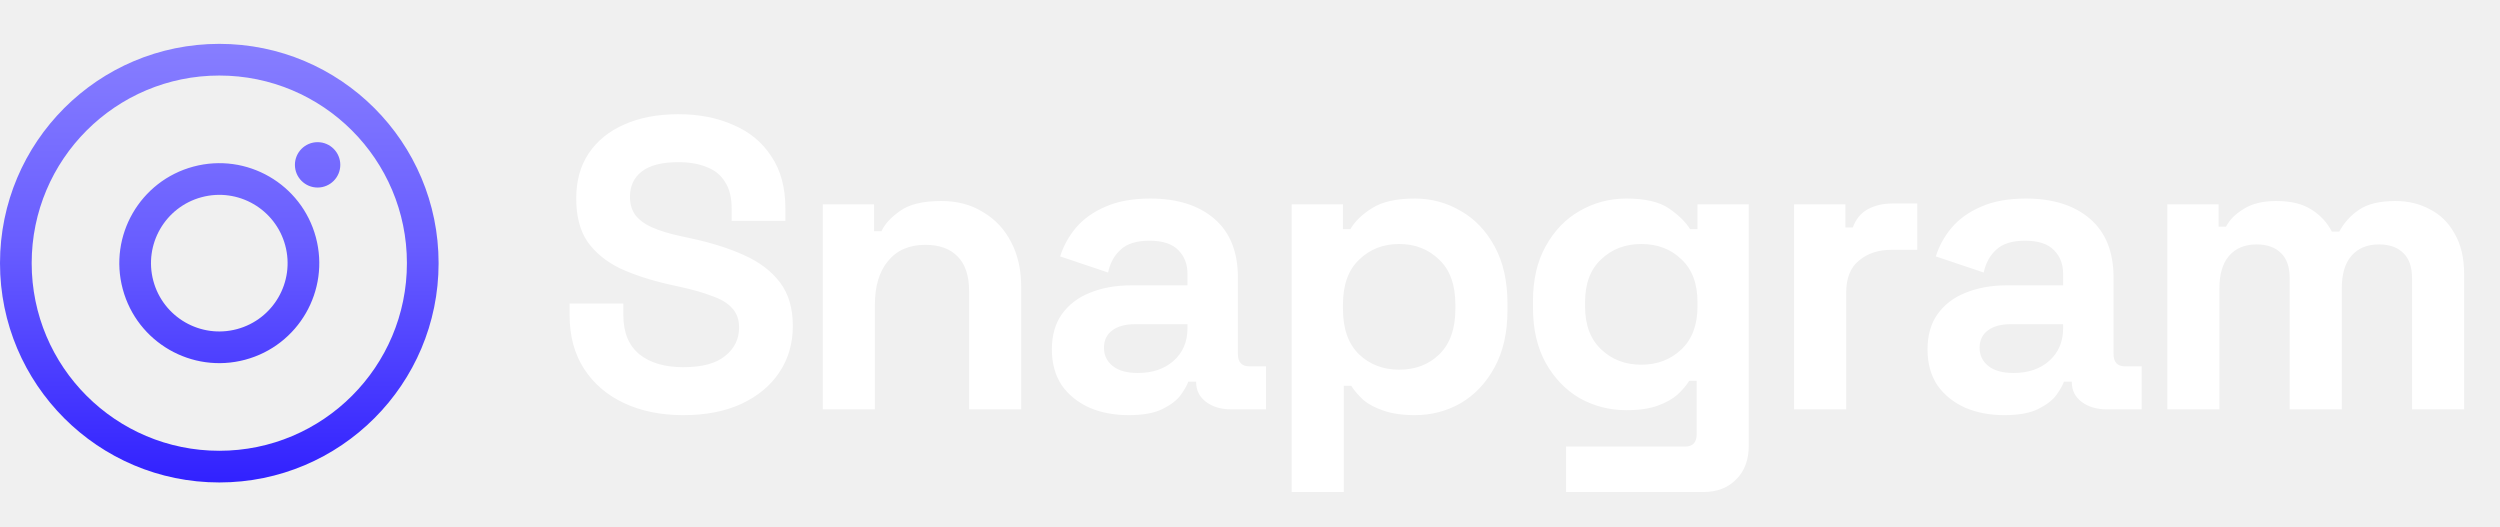
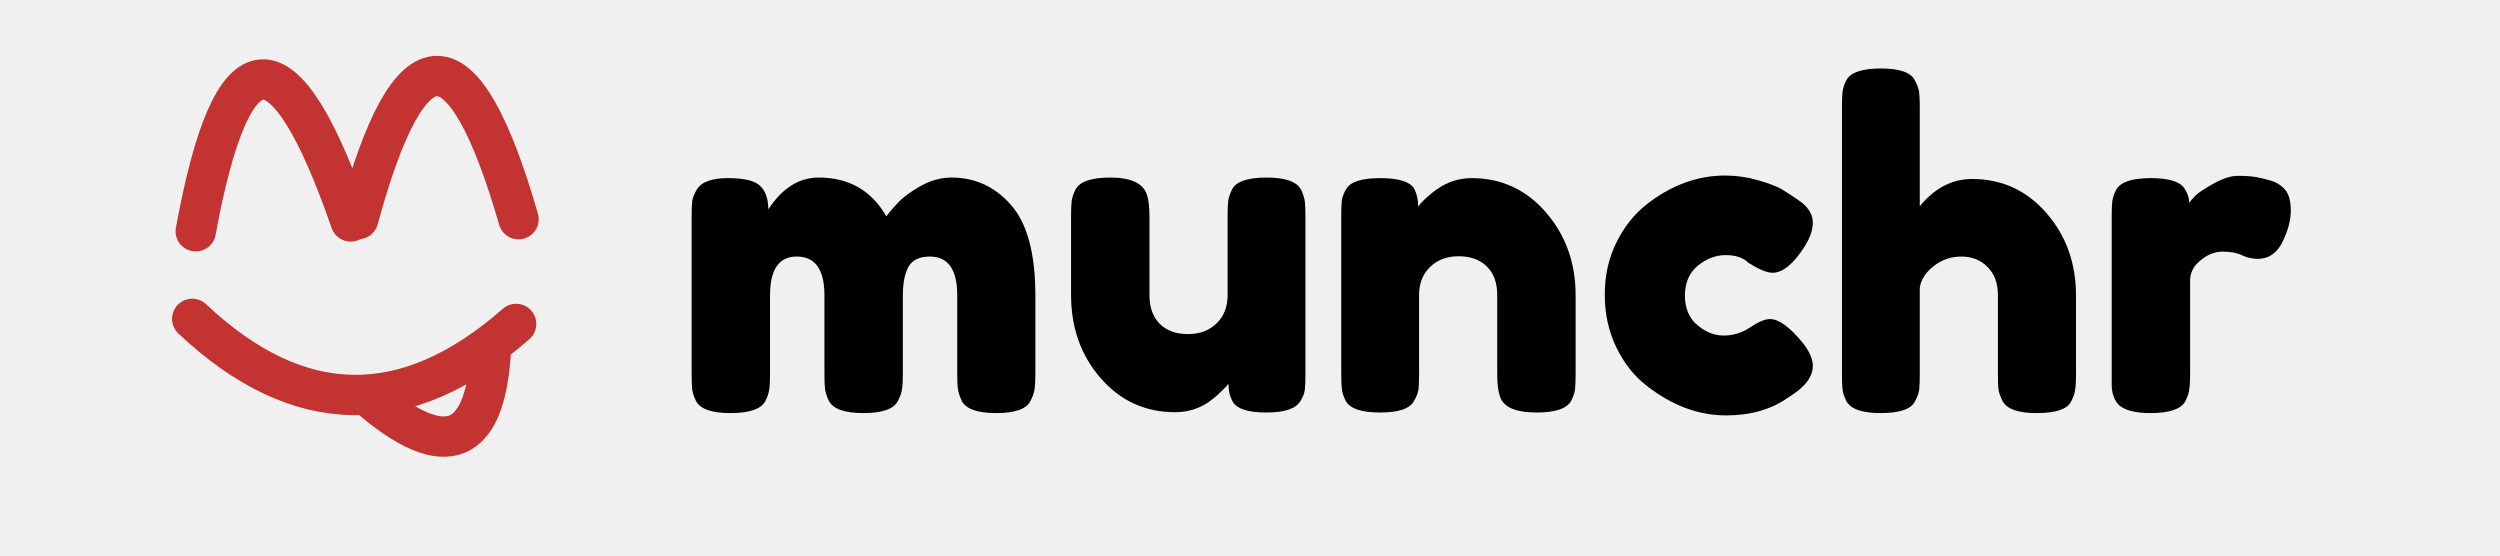
- <svg xmlns="http://www.w3.org/2000/svg" width="171" height="36" viewBox="0 0 171 36" fill="none">
-   <path fill-rule="evenodd" clip-rule="evenodd" d="M27.833 18C27.833 25.088 22.088 30.833 15 30.833C7.912 30.833 2.167 25.088 2.167 18C2.167 10.912 7.912 5.167 15 5.167C22.088 5.167 27.833 10.912 27.833 18ZM30 18C30 26.284 23.284 33 15 33C6.716 33 0 26.284 0 18C0 9.716 6.716 3 15 3C23.284 3 30 9.716 30 18ZM23.276 11.276C23.276 12.133 22.581 12.828 21.724 12.828C20.867 12.828 20.172 12.133 20.172 11.276C20.172 10.419 20.867 9.724 21.724 9.724C22.581 9.724 23.276 10.419 23.276 11.276ZM10.488 19.209C11.156 21.701 13.717 23.18 16.209 22.512C18.701 21.844 20.18 19.283 19.512 16.791C18.844 14.299 16.283 12.82 13.791 13.488C11.299 14.156 9.82 16.717 10.488 19.209ZM8.395 19.77C9.372 23.418 13.122 25.582 16.77 24.605C20.417 23.627 22.582 19.878 21.605 16.23C20.627 12.582 16.878 10.418 13.23 11.395C9.582 12.373 7.418 16.122 8.395 19.77Z" fill="url(#paint0_linear_120_1360)" />
-   <path d="M46.737 28.396C45.21 28.396 43.862 28.122 42.694 27.576C41.525 27.029 40.611 26.247 39.951 25.229C39.291 24.211 38.961 22.986 38.961 21.553V20.762H42.637V21.553C42.637 22.741 43.005 23.636 43.74 24.239C44.475 24.824 45.474 25.116 46.737 25.116C48.019 25.116 48.971 24.861 49.593 24.352C50.234 23.844 50.554 23.193 50.554 22.402C50.554 21.855 50.394 21.412 50.073 21.073C49.772 20.733 49.319 20.46 48.716 20.253C48.132 20.026 47.416 19.819 46.567 19.631L45.917 19.489C44.56 19.188 43.391 18.811 42.411 18.358C41.45 17.887 40.705 17.274 40.177 16.52C39.668 15.766 39.414 14.786 39.414 13.58C39.414 12.373 39.697 11.346 40.262 10.498C40.846 9.631 41.657 8.971 42.694 8.519C43.749 8.047 44.984 7.812 46.398 7.812C47.811 7.812 49.065 8.057 50.158 8.547C51.27 9.018 52.137 9.734 52.76 10.696C53.4 11.638 53.721 12.826 53.721 14.258V15.107H50.045V14.258C50.045 13.504 49.894 12.901 49.593 12.449C49.31 11.978 48.895 11.638 48.349 11.431C47.802 11.205 47.152 11.092 46.398 11.092C45.267 11.092 44.428 11.308 43.881 11.742C43.353 12.157 43.09 12.732 43.09 13.467C43.09 13.957 43.212 14.371 43.457 14.711C43.721 15.05 44.107 15.333 44.616 15.559C45.125 15.785 45.776 15.983 46.567 16.153L47.218 16.294C48.631 16.596 49.857 16.982 50.893 17.453C51.949 17.925 52.769 18.547 53.353 19.32C53.938 20.093 54.23 21.082 54.23 22.288C54.23 23.495 53.919 24.56 53.297 25.483C52.694 26.388 51.826 27.105 50.695 27.632C49.583 28.141 48.264 28.396 46.737 28.396ZM56.278 28V13.976H59.784V15.813H60.293C60.519 15.323 60.944 14.862 61.566 14.428C62.188 13.976 63.13 13.749 64.393 13.749C65.486 13.749 66.438 14.004 67.249 14.513C68.078 15.003 68.719 15.691 69.171 16.577C69.624 17.444 69.85 18.462 69.85 19.631V28H66.287V19.913C66.287 18.858 66.024 18.066 65.496 17.538C64.987 17.011 64.252 16.747 63.29 16.747C62.197 16.747 61.349 17.114 60.746 17.849C60.142 18.566 59.841 19.574 59.841 20.875V28H56.278ZM77.208 28.396C76.209 28.396 75.313 28.226 74.521 27.887C73.73 27.529 73.098 27.02 72.627 26.36C72.175 25.681 71.948 24.861 71.948 23.9C71.948 22.939 72.175 22.138 72.627 21.497C73.098 20.837 73.739 20.347 74.55 20.026C75.379 19.687 76.322 19.517 77.377 19.517H81.223V18.726C81.223 18.066 81.015 17.529 80.601 17.114C80.186 16.681 79.526 16.464 78.621 16.464C77.735 16.464 77.076 16.671 76.642 17.086C76.209 17.482 75.926 18 75.794 18.641L72.514 17.538C72.74 16.822 73.098 16.172 73.588 15.587C74.097 14.984 74.766 14.503 75.596 14.145C76.444 13.768 77.472 13.58 78.678 13.58C80.525 13.58 81.986 14.042 83.061 14.965C84.135 15.889 84.672 17.227 84.672 18.98V24.211C84.672 24.777 84.936 25.059 85.464 25.059H86.595V28H84.22C83.522 28 82.947 27.83 82.495 27.491C82.043 27.152 81.816 26.699 81.816 26.134V26.106H81.279C81.204 26.332 81.034 26.633 80.77 27.01C80.506 27.369 80.092 27.689 79.526 27.972C78.961 28.255 78.188 28.396 77.208 28.396ZM77.83 25.512C78.829 25.512 79.639 25.238 80.261 24.692C80.902 24.126 81.223 23.382 81.223 22.458V22.175H77.632C76.972 22.175 76.454 22.317 76.077 22.599C75.7 22.882 75.511 23.278 75.511 23.787C75.511 24.296 75.709 24.711 76.105 25.031C76.501 25.352 77.076 25.512 77.83 25.512ZM88.351 33.655V13.976H91.858V15.672H92.366C92.687 15.126 93.186 14.645 93.865 14.23C94.544 13.797 95.514 13.58 96.777 13.58C97.908 13.58 98.954 13.863 99.916 14.428C100.877 14.975 101.65 15.785 102.234 16.86C102.819 17.934 103.111 19.235 103.111 20.762V21.214C103.111 22.741 102.819 24.041 102.234 25.116C101.65 26.19 100.877 27.01 99.916 27.576C98.954 28.122 97.908 28.396 96.777 28.396C95.929 28.396 95.213 28.292 94.628 28.085C94.063 27.896 93.601 27.651 93.243 27.35C92.904 27.029 92.63 26.709 92.423 26.388H91.914V33.655H88.351ZM95.703 25.286C96.815 25.286 97.729 24.937 98.445 24.239C99.181 23.523 99.548 22.486 99.548 21.129V20.846C99.548 19.489 99.181 18.462 98.445 17.765C97.71 17.048 96.796 16.69 95.703 16.69C94.61 16.69 93.695 17.048 92.96 17.765C92.225 18.462 91.858 19.489 91.858 20.846V21.129C91.858 22.486 92.225 23.523 92.96 24.239C93.695 24.937 94.61 25.286 95.703 25.286ZM104.855 21.044V20.592C104.855 19.122 105.148 17.868 105.732 16.831C106.316 15.776 107.089 14.975 108.05 14.428C109.031 13.863 110.096 13.58 111.245 13.58C112.527 13.58 113.498 13.806 114.158 14.258C114.818 14.711 115.298 15.182 115.6 15.672H116.109V13.976H119.615V30.488C119.615 31.45 119.332 32.213 118.767 32.779C118.201 33.363 117.447 33.655 116.505 33.655H107.117V30.545H115.26C115.788 30.545 116.052 30.262 116.052 29.697V26.049H115.543C115.355 26.351 115.091 26.662 114.752 26.982C114.412 27.284 113.96 27.538 113.394 27.745C112.829 27.953 112.113 28.056 111.245 28.056C110.096 28.056 109.031 27.783 108.05 27.237C107.089 26.671 106.316 25.87 105.732 24.833C105.148 23.778 104.855 22.515 104.855 21.044ZM112.263 24.946C113.357 24.946 114.271 24.598 115.006 23.9C115.741 23.203 116.109 22.223 116.109 20.96V20.677C116.109 19.395 115.741 18.415 115.006 17.736C114.29 17.039 113.376 16.69 112.263 16.69C111.17 16.69 110.256 17.039 109.521 17.736C108.786 18.415 108.418 19.395 108.418 20.677V20.96C108.418 22.223 108.786 23.203 109.521 23.9C110.256 24.598 111.17 24.946 112.263 24.946ZM122.716 28V13.976H126.223V15.559H126.731C126.939 14.993 127.278 14.579 127.749 14.315C128.239 14.051 128.805 13.919 129.446 13.919H131.142V17.086H129.389C128.485 17.086 127.74 17.331 127.156 17.821C126.571 18.292 126.279 19.027 126.279 20.026V28H122.716ZM137.102 28.396C136.103 28.396 135.207 28.226 134.416 27.887C133.624 27.529 132.992 27.02 132.521 26.36C132.069 25.681 131.843 24.861 131.843 23.9C131.843 22.939 132.069 22.138 132.521 21.497C132.992 20.837 133.633 20.347 134.444 20.026C135.273 19.687 136.216 19.517 137.271 19.517H141.117V18.726C141.117 18.066 140.909 17.529 140.495 17.114C140.08 16.681 139.42 16.464 138.515 16.464C137.63 16.464 136.97 16.671 136.536 17.086C136.103 17.482 135.82 18 135.688 18.641L132.408 17.538C132.634 16.822 132.992 16.172 133.483 15.587C133.992 14.984 134.661 14.503 135.49 14.145C136.338 13.768 137.366 13.58 138.572 13.58C140.419 13.58 141.88 14.042 142.955 14.965C144.029 15.889 144.566 17.227 144.566 18.98V24.211C144.566 24.777 144.83 25.059 145.358 25.059H146.489V28H144.114C143.416 28 142.842 27.83 142.389 27.491C141.937 27.152 141.711 26.699 141.711 26.134V26.106H141.173C141.098 26.332 140.928 26.633 140.664 27.01C140.4 27.369 139.986 27.689 139.42 27.972C138.855 28.255 138.082 28.396 137.102 28.396ZM137.724 25.512C138.723 25.512 139.533 25.238 140.155 24.692C140.796 24.126 141.117 23.382 141.117 22.458V22.175H137.526C136.866 22.175 136.348 22.317 135.971 22.599C135.594 22.882 135.405 23.278 135.405 23.787C135.405 24.296 135.603 24.711 135.999 25.031C136.395 25.352 136.97 25.512 137.724 25.512ZM148.246 28V13.976H151.752V15.502H152.261C152.506 15.031 152.911 14.626 153.476 14.287C154.042 13.928 154.787 13.749 155.71 13.749C156.709 13.749 157.51 13.947 158.114 14.343C158.717 14.72 159.179 15.22 159.499 15.842H160.008C160.328 15.239 160.781 14.739 161.365 14.343C161.949 13.947 162.779 13.749 163.853 13.749C164.72 13.749 165.503 13.938 166.2 14.315C166.916 14.673 167.482 15.229 167.897 15.983C168.33 16.718 168.547 17.651 168.547 18.782V28H164.984V19.037C164.984 18.264 164.786 17.689 164.391 17.312C163.995 16.916 163.439 16.718 162.722 16.718C161.912 16.718 161.28 16.982 160.828 17.51C160.394 18.019 160.178 18.754 160.178 19.715V28H156.615V19.037C156.615 18.264 156.417 17.689 156.021 17.312C155.625 16.916 155.069 16.718 154.353 16.718C153.542 16.718 152.911 16.982 152.459 17.51C152.025 18.019 151.808 18.754 151.808 19.715V28H148.246Z" fill="white" />
+ <svg xmlns="http://www.w3.org/2000/svg" width="180" zoomAndPan="magnify" viewBox="0 0 135 30" height="40" preserveAspectRatio="xMidYMid meet" version="1.0">
  <defs>
-     <linearGradient id="paint0_linear_120_1360" x1="15" y1="3" x2="15" y2="33" gradientUnits="userSpaceOnUse">
-       <stop stop-color="#877EFF" />
-       <stop offset="0.461" stop-color="#685DFF" />
-       <stop offset="1" stop-color="#3121FF" />
-     </linearGradient>
+     <g />
+     <clipPath id="b4d383998a">
+       <path d="M 7 6 L 39 6 L 39 29.031 L 7 29.031 Z M 7 6 " clip-rule="nonzero" />
+     </clipPath>
+     <clipPath id="f5580ef302">
+       <path d="M 2.176 4 L 41 4 L 41 29.031 L 2.176 29.031 Z M 2.176 4 " clip-rule="nonzero" />
+     </clipPath>
+     <clipPath id="457e7a87ff">
+       <path d="M 2.176 0 L 32 0 L 32 25 L 2.176 25 Z M 2.176 0 " clip-rule="nonzero" />
+     </clipPath>
  </defs>
+   <g clip-path="url(#b4d383998a)">
+     <path stroke-linecap="butt" transform="matrix(0.665631, -0.289362, 0.289362, 0.665631, 18.76456, 21.33706)" fill="none" stroke-linejoin="miter" d="M 1.353 0.645 C 4.699 7.663 8.037 7.665 11.382 0.645 " stroke="#c23331" stroke-width="3" stroke-opacity="1" stroke-miterlimit="4" />
+   </g>
+   <g clip-path="url(#f5580ef302)">
+     <path stroke-linecap="round" transform="matrix(0.725677, 0.0136867, -0.0136867, 0.725677, 8.819587, 15.63497)" fill="none" stroke-linejoin="miter" d="M 2.189 2.141 C 10.223 9.418 18.259 9.39 26.292 2.063 " stroke="#c23331" stroke-width="3" stroke-opacity="1" stroke-miterlimit="4" />
+   </g>
+   <g clip-path="url(#457e7a87ff)">
+     <path stroke-linecap="round" transform="matrix(0.723634, -0.056112, 0.056112, 0.723634, 8.543424, 3.634602)" fill="none" stroke-linejoin="miter" d="M 1.841 12.378 C 5.691 -2.179 9.541 -2.124 13.391 12.539 " stroke="#c23331" stroke-width="3" stroke-opacity="1" stroke-miterlimit="4" />
+   </g>
+   <path stroke-linecap="round" transform="matrix(0.725751, -0.00893555, 0.00893555, 0.725751, 17.88704, 3.086118)" fill="none" stroke-linejoin="miter" d="M 1.859 12.068 C 5.886 -2.075 9.858 -2.021 13.784 12.226 " stroke="#c23331" stroke-width="3" stroke-opacity="1" stroke-miterlimit="4" />
+   <g fill="#000000" fill-opacity="1">
+     <g transform="translate(36.37922, 22.30665)">
+       <g>
+         <path d="M 5.109 -11 C 5.859 -12.145 6.766 -12.719 7.828 -12.719 C 9.461 -12.719 10.68 -12.02 11.484 -10.625 C 11.66 -10.863 11.875 -11.113 12.125 -11.375 C 12.375 -11.645 12.77 -11.938 13.312 -12.25 C 13.863 -12.562 14.426 -12.719 15 -12.719 C 16.281 -12.719 17.352 -12.223 18.219 -11.234 C 19.094 -10.242 19.531 -8.609 19.531 -6.328 L 19.531 -2.125 C 19.531 -1.75 19.516 -1.469 19.484 -1.281 C 19.461 -1.102 19.391 -0.895 19.266 -0.656 C 19.055 -0.219 18.438 0 17.406 0 C 16.395 0 15.773 -0.223 15.547 -0.672 C 15.441 -0.91 15.375 -1.125 15.344 -1.312 C 15.32 -1.5 15.312 -1.773 15.312 -2.141 L 15.312 -6.359 C 15.312 -7.754 14.816 -8.453 13.828 -8.453 C 13.266 -8.453 12.879 -8.266 12.672 -7.891 C 12.473 -7.523 12.375 -7.004 12.375 -6.328 L 12.375 -2.125 C 12.375 -1.738 12.359 -1.457 12.328 -1.281 C 12.305 -1.102 12.234 -0.895 12.109 -0.656 C 11.891 -0.219 11.266 0 10.234 0 C 9.223 0 8.602 -0.223 8.375 -0.672 C 8.258 -0.91 8.191 -1.125 8.172 -1.312 C 8.148 -1.5 8.141 -1.773 8.141 -2.141 L 8.141 -6.359 C 8.141 -7.754 7.641 -8.453 6.641 -8.453 C 5.68 -8.453 5.203 -7.754 5.203 -6.359 L 5.203 -2.094 C 5.203 -1.727 5.188 -1.453 5.156 -1.266 C 5.133 -1.078 5.062 -0.863 4.938 -0.625 C 4.695 -0.207 4.07 0 3.062 0 C 2.051 0 1.43 -0.219 1.203 -0.656 C 1.086 -0.895 1.02 -1.102 1 -1.281 C 0.977 -1.457 0.969 -1.738 0.969 -2.125 L 0.969 -10.594 C 0.969 -10.957 0.977 -11.234 1 -11.422 C 1.02 -11.609 1.098 -11.816 1.234 -12.047 C 1.473 -12.473 2.039 -12.688 2.938 -12.688 C 3.832 -12.688 4.414 -12.539 4.688 -12.25 C 4.969 -11.969 5.109 -11.551 5.109 -11 Z M 5.109 -11 " />
+       </g>
+     </g>
+   </g>
+   <g fill="#000000" fill-opacity="1">
+     <g transform="translate(56.86822, 22.30665)">
+       <g>
+         <path d="M 6.594 -0.047 C 4.977 -0.047 3.633 -0.66 2.562 -1.891 C 1.5 -3.117 0.969 -4.613 0.969 -6.375 L 0.969 -10.594 C 0.969 -10.977 0.977 -11.258 1 -11.438 C 1.02 -11.613 1.086 -11.82 1.203 -12.062 C 1.43 -12.5 2.055 -12.719 3.078 -12.719 C 4.203 -12.719 4.863 -12.41 5.062 -11.797 C 5.156 -11.535 5.203 -11.125 5.203 -10.562 L 5.203 -6.359 C 5.203 -5.703 5.391 -5.188 5.766 -4.812 C 6.141 -4.445 6.645 -4.266 7.281 -4.266 C 7.914 -4.266 8.43 -4.457 8.828 -4.844 C 9.223 -5.227 9.422 -5.734 9.422 -6.359 L 9.422 -10.625 C 9.422 -10.988 9.43 -11.258 9.453 -11.438 C 9.473 -11.625 9.547 -11.844 9.672 -12.094 C 9.891 -12.508 10.508 -12.719 11.531 -12.719 C 12.539 -12.719 13.16 -12.5 13.391 -12.062 C 13.504 -11.82 13.57 -11.609 13.594 -11.422 C 13.613 -11.234 13.625 -10.957 13.625 -10.594 L 13.625 -2.078 C 13.625 -1.723 13.613 -1.453 13.594 -1.266 C 13.57 -1.078 13.492 -0.875 13.359 -0.656 C 13.117 -0.238 12.504 -0.031 11.516 -0.031 C 10.535 -0.031 9.93 -0.223 9.703 -0.609 C 9.547 -0.879 9.469 -1.207 9.469 -1.594 C 9.395 -1.477 9.242 -1.316 9.016 -1.109 C 8.797 -0.898 8.582 -0.723 8.375 -0.578 C 7.832 -0.223 7.238 -0.047 6.594 -0.047 Z M 6.594 -0.047 " />
+       </g>
+     </g>
+   </g>
+   <g fill="#000000" fill-opacity="1">
+     <g transform="translate(71.4585, 22.30665)">
+       <g>
+         <path d="M 8.016 -12.688 C 9.617 -12.688 10.953 -12.07 12.016 -10.844 C 13.086 -9.613 13.625 -8.117 13.625 -6.359 L 13.625 -2.125 C 13.625 -1.75 13.613 -1.469 13.594 -1.281 C 13.57 -1.102 13.504 -0.898 13.391 -0.672 C 13.16 -0.242 12.535 -0.031 11.516 -0.031 C 10.367 -0.031 9.707 -0.328 9.531 -0.922 C 9.438 -1.191 9.391 -1.598 9.391 -2.141 L 9.391 -6.375 C 9.391 -7.039 9.203 -7.555 8.828 -7.922 C 8.453 -8.285 7.945 -8.469 7.312 -8.469 C 6.676 -8.469 6.16 -8.273 5.766 -7.891 C 5.367 -7.504 5.172 -7 5.172 -6.375 L 5.172 -2.125 C 5.172 -1.75 5.16 -1.469 5.141 -1.281 C 5.117 -1.102 5.039 -0.898 4.906 -0.672 C 4.695 -0.242 4.082 -0.031 3.062 -0.031 C 2.051 -0.031 1.43 -0.242 1.203 -0.672 C 1.086 -0.91 1.02 -1.125 1 -1.312 C 0.977 -1.5 0.969 -1.773 0.969 -2.141 L 0.969 -10.672 C 0.969 -11.023 0.977 -11.289 1 -11.469 C 1.02 -11.656 1.098 -11.863 1.234 -12.094 C 1.453 -12.488 2.066 -12.688 3.078 -12.688 C 4.055 -12.688 4.66 -12.504 4.891 -12.141 C 5.047 -11.859 5.125 -11.523 5.125 -11.141 C 5.188 -11.254 5.332 -11.414 5.562 -11.625 C 5.789 -11.832 6.008 -12.004 6.219 -12.141 C 6.758 -12.504 7.359 -12.688 8.016 -12.688 Z M 8.016 -12.688 " />
+       </g>
+     </g>
+   </g>
+   <g fill="#000000" fill-opacity="1">
+     <g transform="translate(86.04879, 22.30665)">
+       <g>
+         <path d="M 4.938 -6.344 C 4.938 -5.664 5.16 -5.133 5.609 -4.75 C 6.055 -4.375 6.531 -4.188 7.031 -4.188 C 7.539 -4.188 8.016 -4.332 8.453 -4.625 C 8.898 -4.926 9.258 -5.078 9.531 -5.078 C 10.008 -5.078 10.598 -4.648 11.297 -3.797 C 11.66 -3.336 11.844 -2.922 11.844 -2.547 C 11.844 -1.941 11.398 -1.375 10.516 -0.844 C 9.609 -0.195 8.488 0.125 7.156 0.125 C 5.656 0.125 4.219 -0.414 2.844 -1.5 C 2.188 -2.008 1.648 -2.691 1.234 -3.547 C 0.816 -4.41 0.609 -5.359 0.609 -6.391 C 0.609 -7.43 0.816 -8.367 1.234 -9.203 C 1.648 -10.047 2.188 -10.727 2.844 -11.25 C 4.176 -12.301 5.598 -12.828 7.109 -12.828 C 7.711 -12.828 8.301 -12.742 8.875 -12.578 C 9.457 -12.41 9.883 -12.25 10.156 -12.094 L 10.547 -11.844 C 10.836 -11.656 11.062 -11.504 11.219 -11.391 C 11.633 -11.066 11.844 -10.695 11.844 -10.281 C 11.844 -9.875 11.676 -9.414 11.344 -8.906 C 10.758 -8.02 10.203 -7.578 9.672 -7.578 C 9.367 -7.578 8.938 -7.754 8.375 -8.109 C 8.094 -8.391 7.68 -8.531 7.141 -8.531 C 6.598 -8.531 6.094 -8.336 5.625 -7.953 C 5.164 -7.566 4.938 -7.031 4.938 -6.344 Z M 4.938 -6.344 " />
+       </g>
+     </g>
+   </g>
+   <g fill="#000000" fill-opacity="1">
+     <g transform="translate(98.49628, 22.30665)">
+       <g>
+         <path d="M 8 -12.641 C 9.602 -12.641 10.938 -12.031 12 -10.812 C 13.07 -9.594 13.609 -8.098 13.609 -6.328 L 13.609 -2.094 C 13.609 -1.727 13.594 -1.453 13.562 -1.266 C 13.539 -1.078 13.469 -0.863 13.344 -0.625 C 13.133 -0.207 12.516 0 11.484 0 C 10.504 0 9.895 -0.207 9.656 -0.625 C 9.531 -0.863 9.453 -1.078 9.422 -1.266 C 9.398 -1.461 9.391 -1.754 9.391 -2.141 L 9.391 -6.359 C 9.391 -7.016 9.203 -7.523 8.828 -7.891 C 8.461 -8.266 7.992 -8.453 7.422 -8.453 C 6.859 -8.453 6.359 -8.281 5.922 -7.938 C 5.484 -7.594 5.234 -7.203 5.172 -6.766 L 5.172 -2.094 C 5.172 -1.727 5.16 -1.453 5.141 -1.266 C 5.117 -1.078 5.039 -0.863 4.906 -0.625 C 4.695 -0.207 4.082 0 3.062 0 C 2.051 0 1.43 -0.219 1.203 -0.656 C 1.086 -0.895 1.02 -1.102 1 -1.281 C 0.977 -1.457 0.969 -1.738 0.969 -2.125 L 0.969 -16.516 C 0.969 -16.891 0.977 -17.164 1 -17.344 C 1.02 -17.531 1.086 -17.738 1.203 -17.969 C 1.43 -18.395 2.055 -18.609 3.078 -18.609 C 4.086 -18.609 4.695 -18.395 4.906 -17.969 C 5.039 -17.719 5.117 -17.5 5.141 -17.312 C 5.16 -17.133 5.172 -16.863 5.172 -16.5 L 5.172 -11.172 C 5.973 -12.148 6.914 -12.641 8 -12.641 Z M 8 -12.641 " />
+       </g>
+     </g>
+   </g>
+   <g fill="#000000" fill-opacity="1">
+     <g transform="translate(113.0625, 22.30665)">
+       <g>
+         <path d="M 9.578 -12.547 C 9.891 -12.453 10.145 -12.285 10.344 -12.047 C 10.539 -11.816 10.641 -11.441 10.641 -10.922 C 10.641 -10.41 10.488 -9.848 10.188 -9.234 C 9.883 -8.629 9.441 -8.328 8.859 -8.328 C 8.566 -8.328 8.285 -8.391 8.016 -8.516 C 7.754 -8.648 7.406 -8.719 6.969 -8.719 C 6.539 -8.719 6.141 -8.562 5.766 -8.25 C 5.391 -7.945 5.203 -7.582 5.203 -7.156 L 5.203 -2.094 C 5.203 -1.727 5.188 -1.453 5.156 -1.266 C 5.133 -1.078 5.062 -0.863 4.938 -0.625 C 4.695 -0.207 4.07 0 3.062 0 C 2.289 0 1.734 -0.133 1.391 -0.406 C 1.141 -0.633 1 -0.977 0.969 -1.438 C 0.969 -1.602 0.969 -1.836 0.969 -2.141 L 0.969 -10.594 C 0.969 -10.957 0.977 -11.234 1 -11.422 C 1.02 -11.609 1.086 -11.816 1.203 -12.047 C 1.43 -12.473 2.055 -12.688 3.078 -12.688 C 4.047 -12.688 4.648 -12.504 4.891 -12.141 C 5.066 -11.879 5.156 -11.613 5.156 -11.344 C 5.227 -11.457 5.344 -11.594 5.5 -11.75 C 5.656 -11.906 5.977 -12.117 6.469 -12.391 C 6.969 -12.672 7.406 -12.812 7.781 -12.812 C 8.164 -12.812 8.484 -12.789 8.734 -12.75 C 8.992 -12.707 9.273 -12.641 9.578 -12.547 Z M 9.578 -12.547 " />
+       </g>
+     </g>
+   </g>
</svg>
